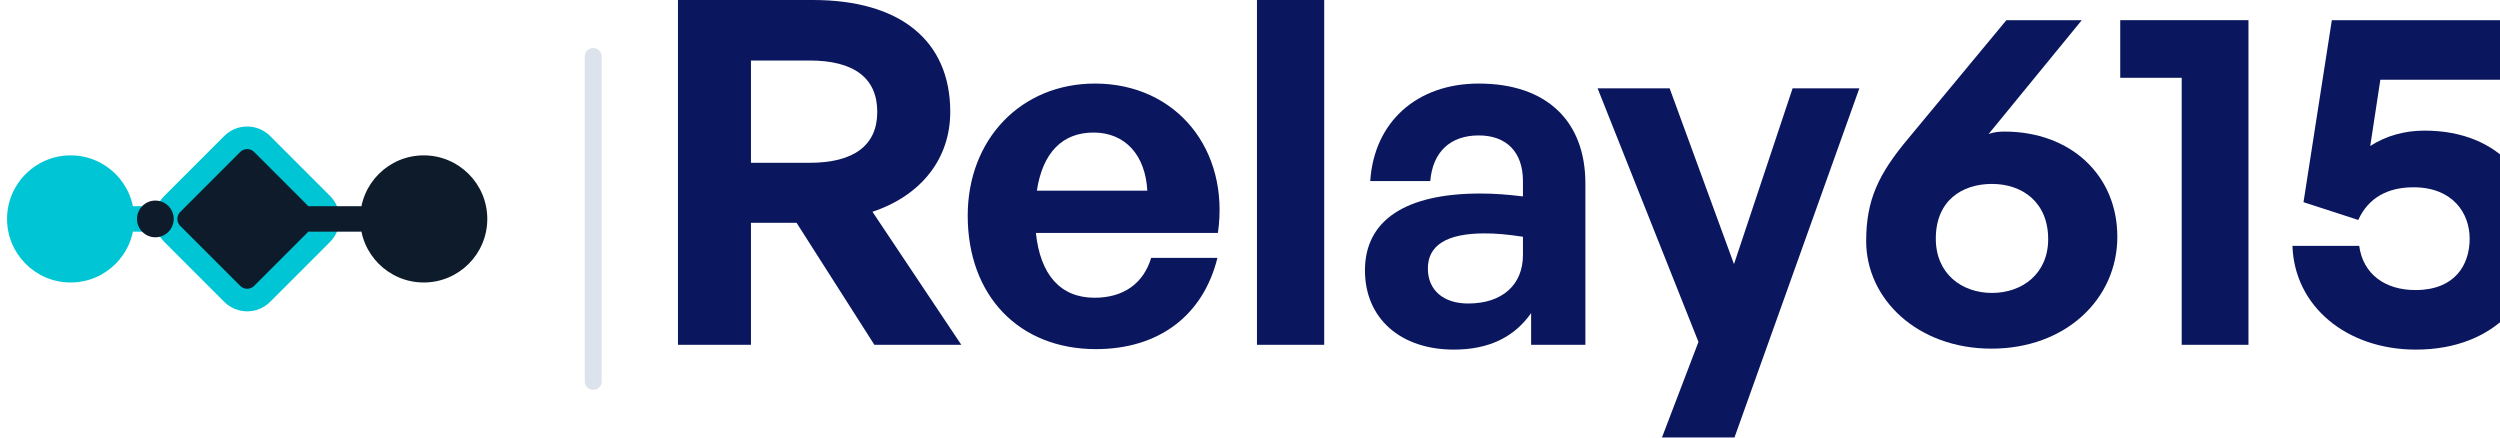
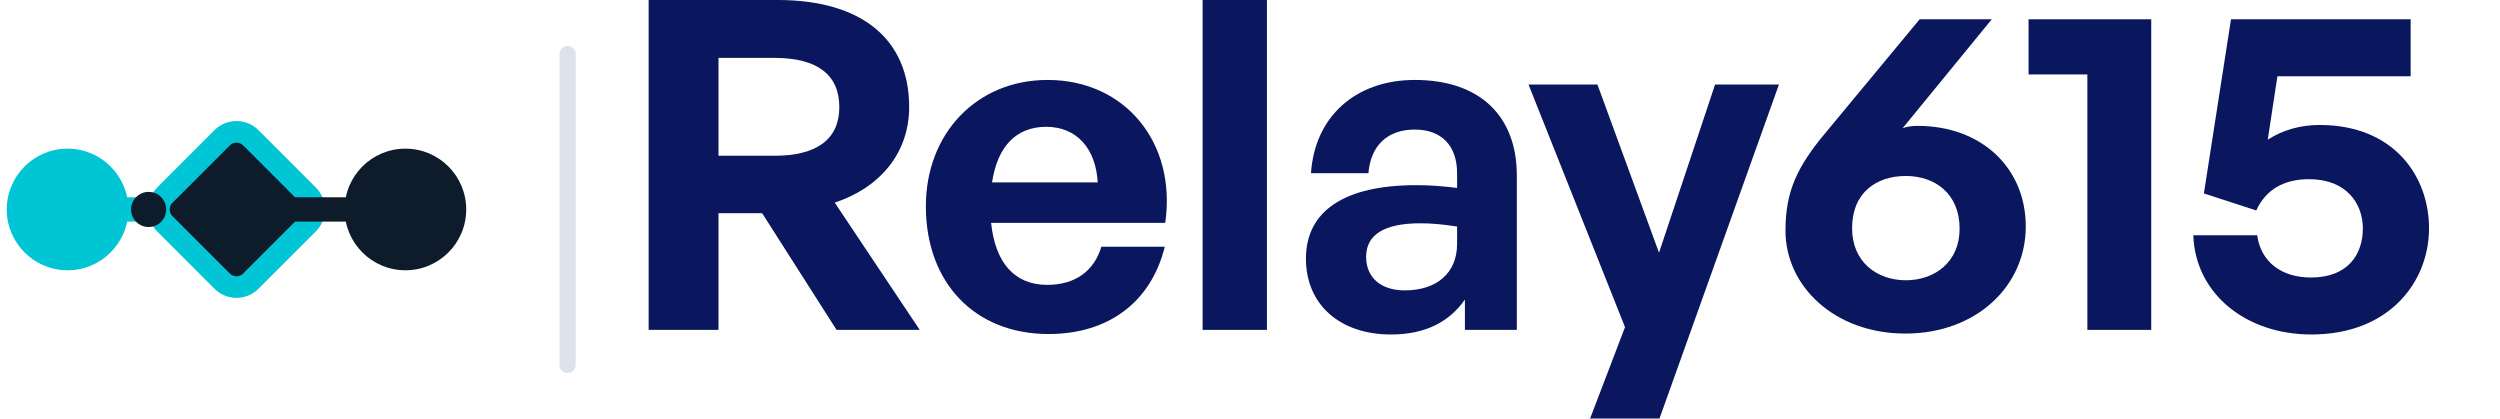
- <svg xmlns="http://www.w3.org/2000/svg" width="177" height="31" viewBox="0 0 177 31" fill="none">
+ <svg xmlns="http://www.w3.org/2000/svg" width="185" height="31" viewBox="0 0 185 31" fill="none">
  <circle cx="5" cy="15.5" r="4.5" fill="#00c5d4" />
  <line x1="9.5" y1="15.5" x2="13" y2="15.5" stroke="#00c5d4" stroke-width="1.8" stroke-linecap="round" />
  <rect x="13" y="11" width="9" height="9" rx="1.5" transform="rotate(45 17.5 15.5)" fill="#0d1b2a" stroke="#00c5d4" stroke-width="1.6" />
  <line x1="22" y1="15.5" x2="25.5" y2="15.5" stroke="#0d1b2a" stroke-width="1.8" stroke-linecap="round" />
  <circle cx="30" cy="15.5" r="4.5" fill="#0d1b2a" />
  <circle cx="11" cy="15.5" r="1.3" fill="#0d1b2a" />
  <line x1="42" y1="4" x2="42" y2="27" stroke="#dde3ec" stroke-width="1.2" stroke-linecap="round" />
  <g transform="translate(48, 0)">
    <path d="M5.168 24.412H0V0H9.554C15.708 0 19.278 2.856 19.278 7.922C19.278 11.22 17.238 13.838 13.77 14.994L20.06 24.412H13.906L8.398 15.776H5.168V24.412ZM5.168 4.284V11.526H9.316C12.444 11.526 14.11 10.302 14.11 7.922C14.11 5.508 12.444 4.284 9.316 4.284H5.168Z" fill="#0A165E" />
    <path d="M29.592 24.718C24.152 24.718 20.514 20.944 20.514 15.266C20.514 9.86 24.288 5.916 29.524 5.916C35.27 5.916 39.078 10.574 38.228 16.49H25.342C25.648 19.448 27.076 21.08 29.49 21.08C31.564 21.08 32.958 20.06 33.502 18.258H38.194C37.174 22.372 34.012 24.718 29.592 24.718ZM29.422 9.384C27.212 9.384 25.818 10.812 25.41 13.498H33.23C33.094 10.982 31.666 9.384 29.422 9.384Z" fill="#0A165E" />
    <path d="M45.753 24.412H40.993V0H45.753V24.412Z" fill="#0A165E" />
    <path d="M60.403 24.412V22.168C59.213 23.868 57.411 24.752 54.929 24.752C51.155 24.752 48.639 22.542 48.639 19.142C48.639 15.606 51.495 13.702 56.799 13.702C57.819 13.702 58.703 13.77 59.825 13.906V12.818C59.825 10.778 58.669 9.588 56.697 9.588C54.657 9.588 53.433 10.778 53.263 12.818H49.013C49.285 8.636 52.311 5.916 56.697 5.916C61.457 5.916 64.245 8.534 64.245 12.988V24.412H60.403ZM53.093 19.006C53.093 20.536 54.181 21.488 55.949 21.488C58.363 21.488 59.825 20.162 59.825 18.054V16.762C58.703 16.592 57.921 16.524 57.105 16.524C54.419 16.524 53.093 17.374 53.093 19.006Z" fill="#0A165E" />
    <path d="M83.641 6.256L74.801 30.974H69.667L72.251 24.208L65.111 6.256H70.211L74.767 18.7L78.915 6.256H83.641Z" fill="#0A165E" />
    <path d="M92.999 24.684C87.763 24.684 84.125 21.182 84.125 17.068C84.125 14.178 84.975 12.342 87.117 9.792L94.053 1.428H99.391L92.795 9.486C93.169 9.35 93.543 9.316 93.917 9.316C98.609 9.316 101.907 12.41 101.907 16.762C101.907 21.182 98.235 24.684 92.999 24.684ZM93.033 20.74C95.175 20.74 97.011 19.38 97.011 16.932C97.011 14.314 95.175 13.022 93.033 13.022C90.891 13.022 89.055 14.212 89.055 16.898C89.055 19.38 90.891 20.74 93.033 20.74Z" fill="#0A165E" />
    <path d="M111.191 24.412H106.465V5.508H102.113V1.428H111.191V24.412Z" fill="#0A165E" />
    <path d="M123.044 24.752C118.148 24.752 114.442 21.692 114.306 17.408H119.032C119.304 19.414 120.868 20.536 123.01 20.536C125.798 20.536 126.852 18.768 126.852 16.898C126.852 15.096 125.662 13.26 122.874 13.26C121.038 13.26 119.678 14.008 118.964 15.572L115.088 14.314L117.094 1.428H130.388V5.644H120.528L119.814 10.336C120.97 9.588 122.296 9.248 123.656 9.248C129.13 9.248 131.748 13.022 131.748 16.898C131.748 20.842 128.824 24.752 123.044 24.752Z" fill="#0A165E" />
  </g>
</svg>
